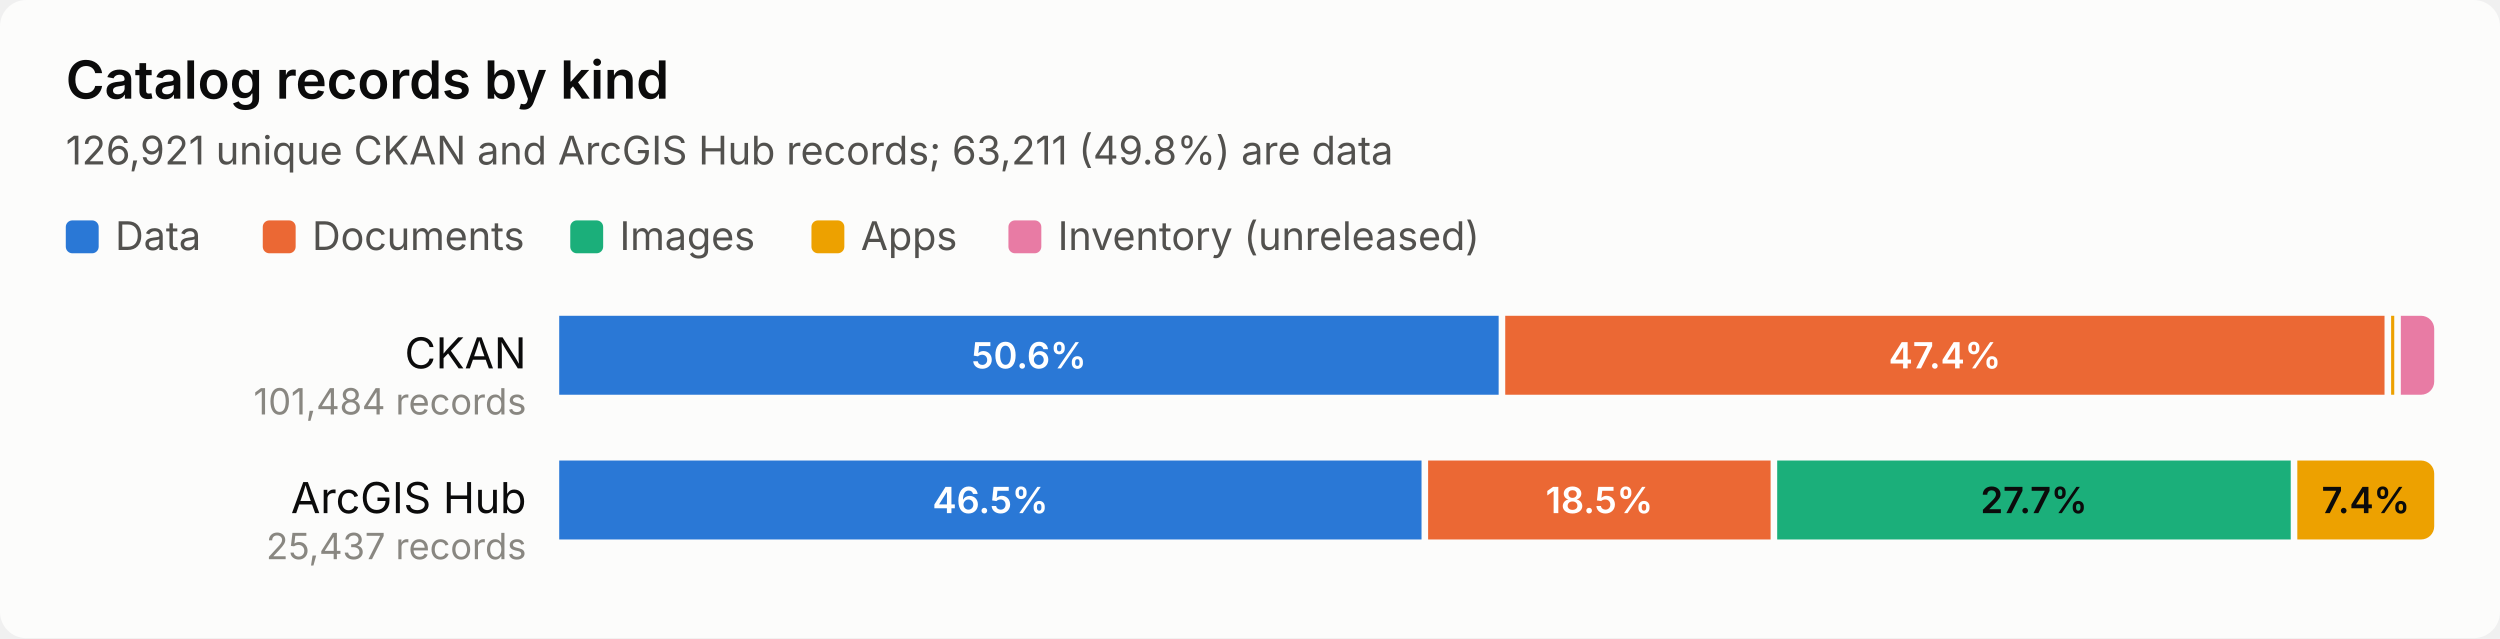
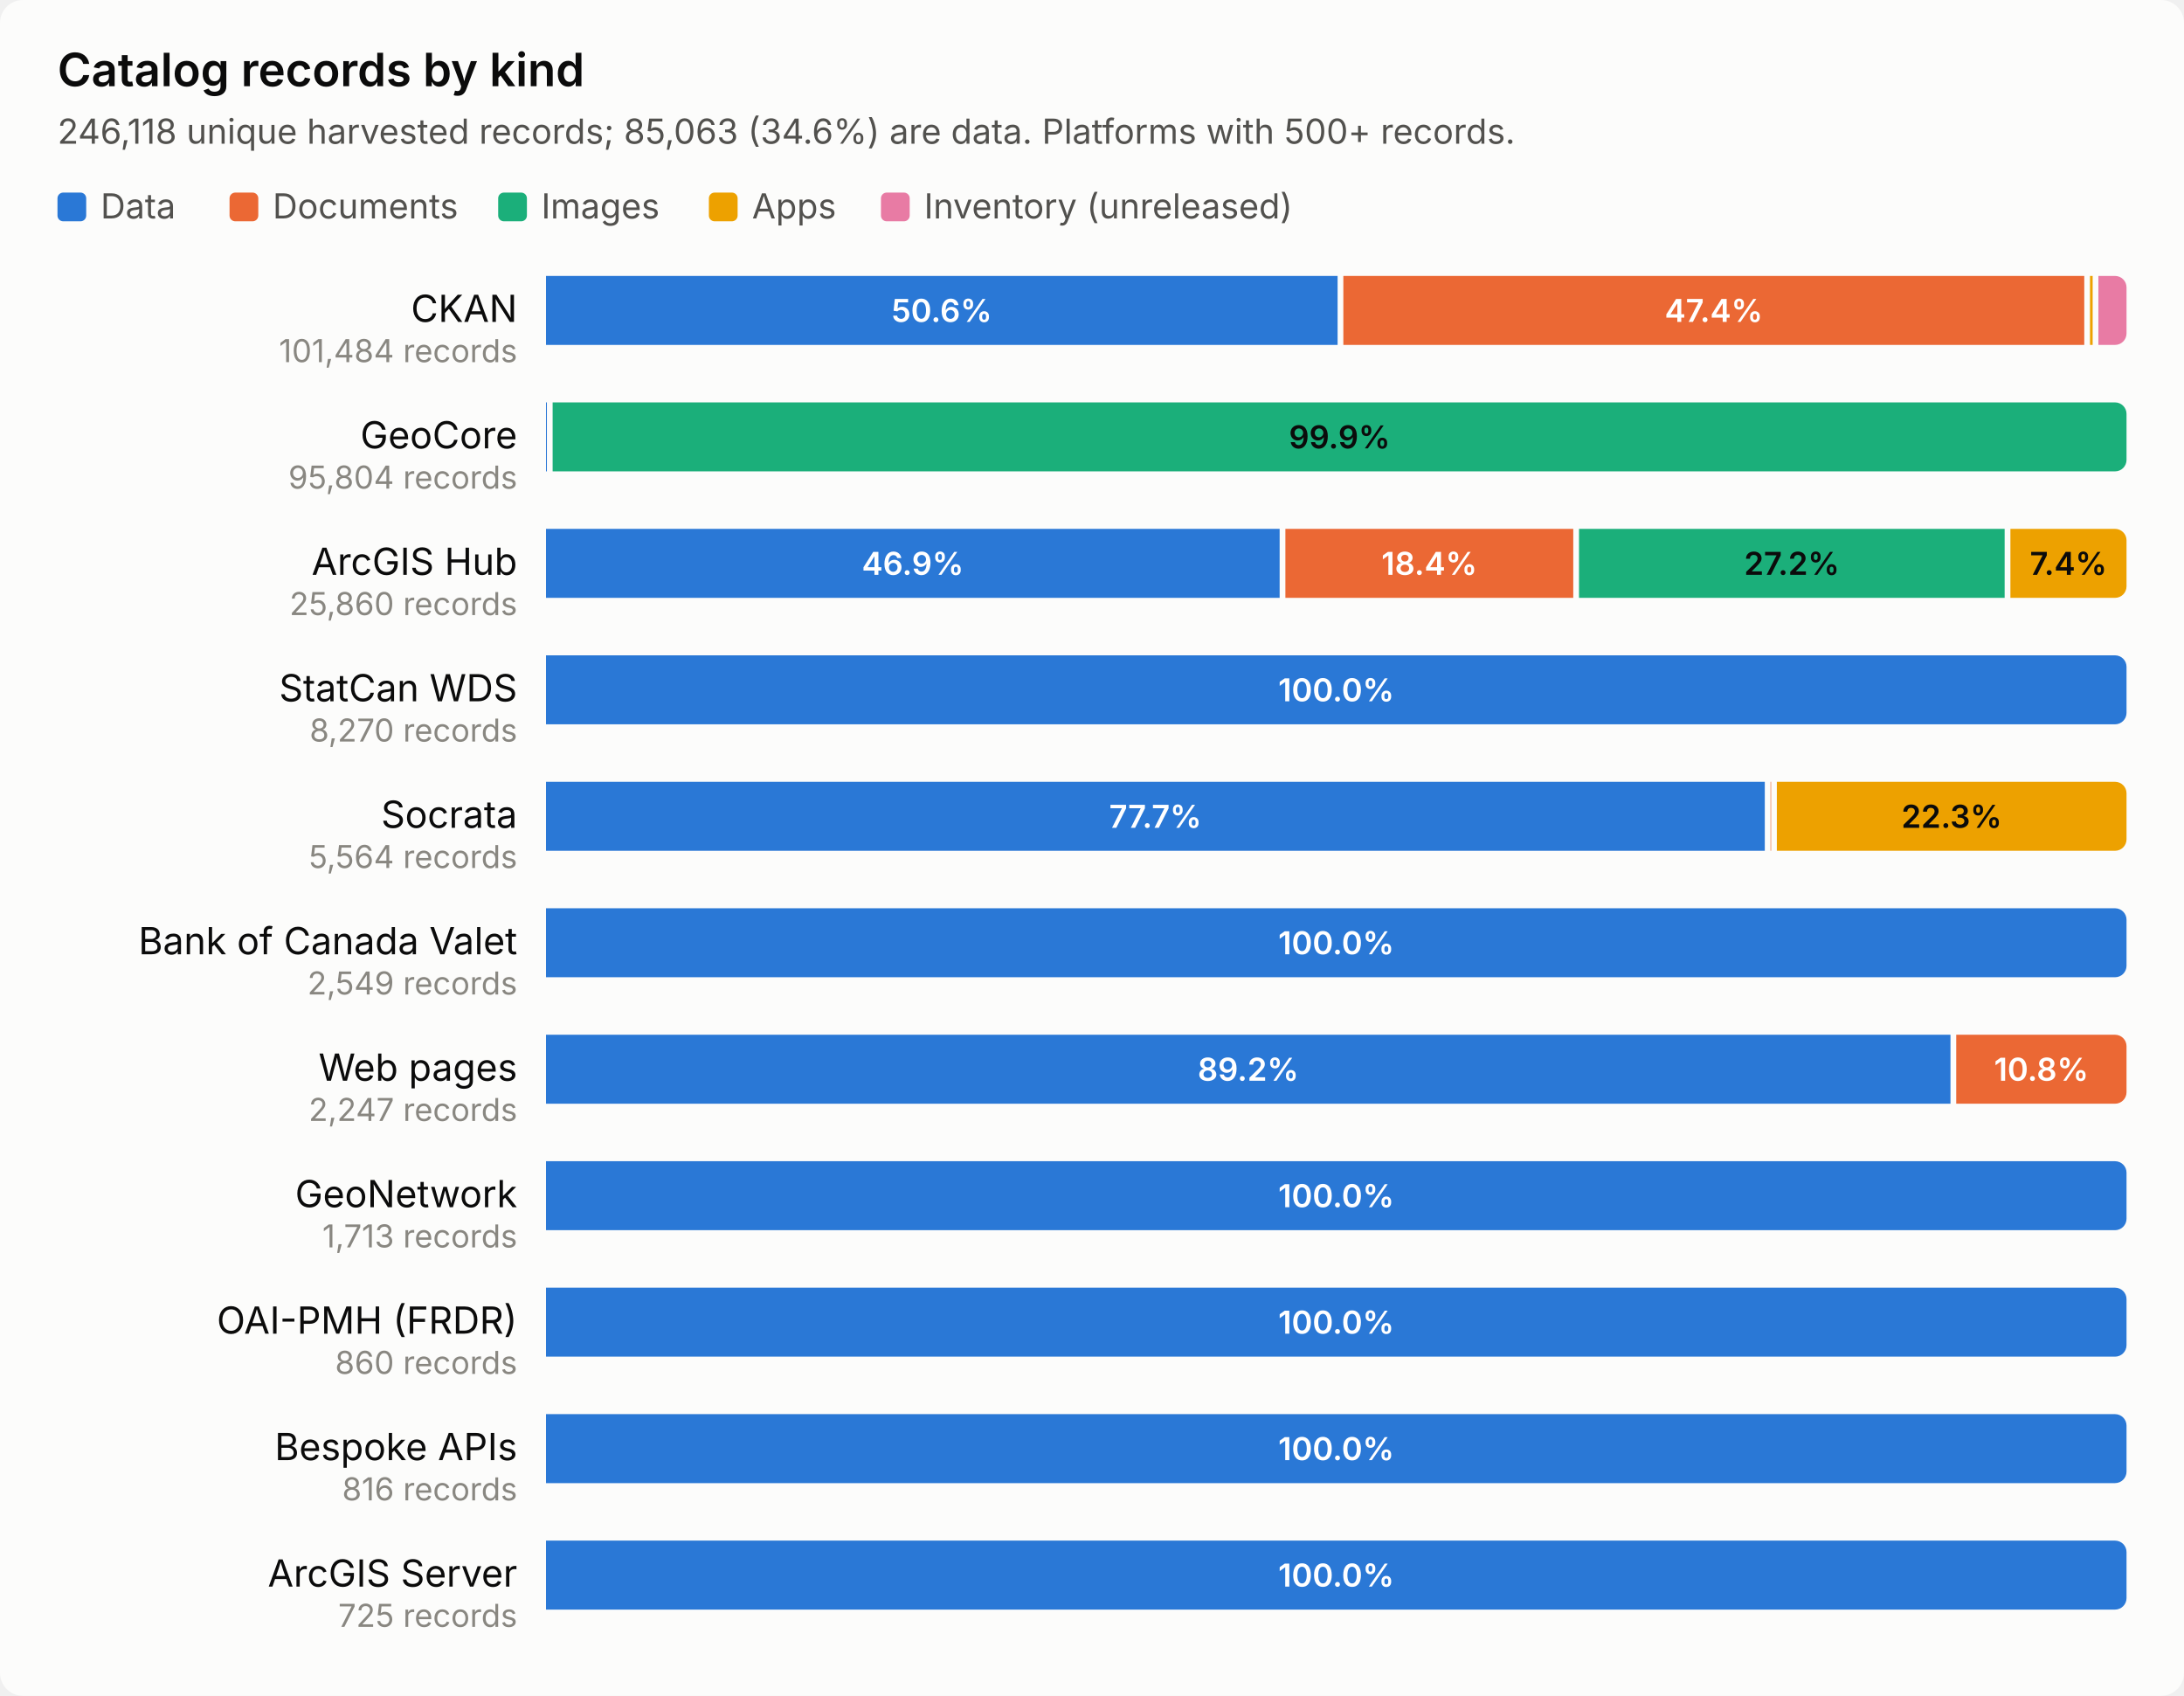
- <svg xmlns="http://www.w3.org/2000/svg" viewBox="0 0 760 194" width="760" height="194" role="img" aria-labelledby="t d">
+ <svg xmlns="http://www.w3.org/2000/svg" viewBox="0 0 760 590" width="760" height="590" role="img" aria-labelledby="t d">
  <style>
.t{font:600 16px system-ui,-apple-system,"Segoe UI",sans-serif} .st,.v{font:12px system-ui,-apple-system,"Segoe UI",sans-serif} .l{font:13px system-ui,-apple-system,"Segoe UI",sans-serif} .m{font:11px system-ui,-apple-system,"Segoe UI",sans-serif} .in{font:600 11px system-ui,-apple-system,"Segoe UI",sans-serif}
.v{font-variant-numeric:tabular-nums} .grid,.base{stroke-width:1}
.bg{fill:#fcfcfb} .t,.l{fill:#0b0b0b} .st,.v{fill:#52514e} .m{fill:#898781} .grid{stroke:#e1e0d9} .base{stroke:#c3c2b7} .s1{fill:#2a78d6} .s2{fill:#eb6834} .s3{fill:#1baf7a} .s4{fill:#eda100} .s5{fill:#e87ba4}
.i1,.i2{fill:#ffffff} .i3,.i4,.i5{fill:#0b0b0b}
@media (prefers-color-scheme: dark){.bg{fill:#1a1a19} .t,.l{fill:#ffffff} .st,.v{fill:#c3c2b7} .m{fill:#898781} .grid{stroke:#2c2c2a} .base{stroke:#383835} .s1{fill:#3987e5} .s2{fill:#d95926} .s3{fill:#199e70} .s4{fill:#c98500} .s5{fill:#d55181} .i3,.i5{fill:#ffffff}}
</style>
-   <rect class="bg" width="760" height="194" rx="8" />
+   <rect class="bg" width="760" height="590" rx="8" />
  <text class="t" x="20" y="30">Catalog records by kind</text>
-   <text class="st" x="20" y="50">126,921 unique CKAN and ArcGIS Hub records; 63,211 (49.8%) are data</text>
+   <text class="st" x="20" y="50">246,118 unique harvested records; 85,063 (34.6%) are data. Platforms with 500+ records.</text>
  <rect class="s1" x="20" y="67" width="10" height="10" rx="2" />
  <text class="v" x="35" y="76">Data</text>
  <rect class="s2" x="79.88" y="67" width="10" height="10" rx="2" />
  <text class="v" x="94.88" y="76">Documents</text>
  <rect class="s3" x="173.36" y="67" width="10" height="10" rx="2" />
  <text class="v" x="188.36" y="76">Images</text>
  <rect class="s4" x="246.68" y="67" width="10" height="10" rx="2" />
  <text class="v" x="261.68" y="76">Apps</text>
  <rect class="s5" x="306.56" y="67" width="10" height="10" rx="2" />
  <text class="v" x="321.56" y="76">Inventory (unreleased)</text>
-   <text class="l" x="160" y="112" text-anchor="end">CKAN</text>
-   <text class="m" x="160" y="126" text-anchor="end">101,484 records</text>
-   <path class="s1" d="M170,96h285.59v24h-285.59z" />
-   <text x="312.795" y="112" text-anchor="middle" class="in i1">50.6%</text>
-   <path class="s2" d="M457.59,96h267.306v24h-267.306z" />
-   <text x="591.243" y="112" text-anchor="middle" class="in i2">47.4%</text>
-   <path class="s4" d="M726.896,96h0.956v24h-0.956z" />
-   <path class="s5" d="M729.852,96h6.148a4,4 0 0 1 4,4v16a4,4 0 0 1 -4,4h-6.148z" />
-   <text class="l" x="160" y="156" text-anchor="end">ArcGIS Hub</text>
-   <text class="m" x="160" y="170" text-anchor="end">25,437 records</text>
-   <path class="s1" d="M170,140h262.145v24h-262.145z" />
-   <text x="301.072" y="156" text-anchor="middle" class="in i1">46.5%</text>
-   <path class="s2" d="M434.145,140h104.122v24h-104.122z" />
-   <text x="486.205" y="156" text-anchor="middle" class="in i2">18.5%</text>
-   <path class="s3" d="M540.266,140h156.116v24h-156.116z" />
-   <text x="618.324" y="156" text-anchor="middle" class="in i3">27.7%</text>
-   <path class="s4" d="M698.382,140h37.618a4,4 0 0 1 4,4v16a4,4 0 0 1 -4,4h-37.618z" />
-   <text x="719.191" y="156" text-anchor="middle" class="in i4">7.4%</text>
+   <text class="l" x="180" y="112" text-anchor="end">CKAN</text>
+   <text class="m" x="180" y="126" text-anchor="end">101,484 records</text>
+   <path class="s1" d="M190,96h275.463v24h-275.463z" />
+   <text x="327.731" y="112" text-anchor="middle" class="in i1">50.6%</text>
+   <path class="s2" d="M467.463,96h257.827v24h-257.827z" />
+   <text x="596.376" y="112" text-anchor="middle" class="in i2">47.4%</text>
+   <path class="s4" d="M727.29,96h0.922v24h-0.922z" />
+   <path class="s5" d="M730.212,96h5.788a4,4 0 0 1 4,4v16a4,4 0 0 1 -4,4h-5.788z" />
+   <text class="l" x="180" y="156" text-anchor="end">GeoCore</text>
+   <text class="m" x="180" y="170" text-anchor="end">95,804 records</text>
+   <path class="s1" d="M190,140h0.309v24h-0.309z" />
+   <path class="s3" d="M192.309,140h543.691a4,4 0 0 1 4,4v16a4,4 0 0 1 -4,4h-543.691z" />
+   <text x="466.154" y="156" text-anchor="middle" class="in i3">99.9%</text>
+   <text class="l" x="180" y="200" text-anchor="end">ArcGIS Hub</text>
+   <text class="m" x="180" y="214" text-anchor="end">25,860 records</text>
+   <path class="s1" d="M190,184h255.297v24h-255.297z" />
+   <text x="317.649" y="200" text-anchor="middle" class="in i1">46.9%</text>
+   <path class="s2" d="M447.297,184h100.175v24h-100.175z" />
+   <text x="497.385" y="200" text-anchor="middle" class="in i2">18.4%</text>
+   <path class="s3" d="M549.472,184h148.117v24h-148.117z" />
+   <text x="623.531" y="200" text-anchor="middle" class="in i3">27.2%</text>
+   <path class="s4" d="M699.589,184h36.411a4,4 0 0 1 4,4v16a4,4 0 0 1 -4,4h-36.411z" />
+   <text x="719.795" y="200" text-anchor="middle" class="in i4">7.4%</text>
+   <text class="l" x="180" y="244" text-anchor="end">StatCan WDS</text>
+   <text class="m" x="180" y="258" text-anchor="end">8,270 records</text>
+   <path class="s1" d="M190,228h546a4,4 0 0 1 4,4v16a4,4 0 0 1 -4,4h-546z" />
+   <text x="465" y="244" text-anchor="middle" class="in i1">100.0%</text>
+   <text class="l" x="180" y="288" text-anchor="end">Socrata</text>
+   <text class="m" x="180" y="302" text-anchor="end">5,564 records</text>
+   <path class="s1" d="M190,272h424.121v24h-424.121z" />
+   <text x="402.061" y="288" text-anchor="middle" class="in i1">77.7%</text>
+   <path class="s2" d="M616.121,272h0.196v24h-0.196z" />
+   <path class="s4" d="M618.318,272h117.682a4,4 0 0 1 4,4v16a4,4 0 0 1 -4,4h-117.682z" />
+   <text x="679.159" y="288" text-anchor="middle" class="in i4">22.3%</text>
+   <text class="l" x="180" y="332" text-anchor="end">Bank of Canada Valet</text>
+   <text class="m" x="180" y="346" text-anchor="end">2,549 records</text>
+   <path class="s1" d="M190,316h546a4,4 0 0 1 4,4v16a4,4 0 0 1 -4,4h-546z" />
+   <text x="465" y="332" text-anchor="middle" class="in i1">100.0%</text>
+   <text class="l" x="180" y="376" text-anchor="end">Web pages</text>
+   <text class="m" x="180" y="390" text-anchor="end">2,247 records</text>
+   <path class="s1" d="M190,360h488.737v24h-488.737z" />
+   <text x="434.368" y="376" text-anchor="middle" class="in i1">89.2%</text>
+   <path class="s2" d="M680.737,360h55.263a4,4 0 0 1 4,4v16a4,4 0 0 1 -4,4h-55.263z" />
+   <text x="710.368" y="376" text-anchor="middle" class="in i2">10.8%</text>
+   <text class="l" x="180" y="420" text-anchor="end">GeoNetwork</text>
+   <text class="m" x="180" y="434" text-anchor="end">1,713 records</text>
+   <path class="s1" d="M190,404h546a4,4 0 0 1 4,4v16a4,4 0 0 1 -4,4h-546z" />
+   <text x="465" y="420" text-anchor="middle" class="in i1">100.0%</text>
+   <text class="l" x="180" y="464" text-anchor="end">OAI-PMH (FRDR)</text>
+   <text class="m" x="180" y="478" text-anchor="end">860 records</text>
+   <path class="s1" d="M190,448h546a4,4 0 0 1 4,4v16a4,4 0 0 1 -4,4h-546z" />
+   <text x="465" y="464" text-anchor="middle" class="in i1">100.0%</text>
+   <text class="l" x="180" y="508" text-anchor="end">Bespoke APIs</text>
+   <text class="m" x="180" y="522" text-anchor="end">816 records</text>
+   <path class="s1" d="M190,492h546a4,4 0 0 1 4,4v16a4,4 0 0 1 -4,4h-546z" />
+   <text x="465" y="508" text-anchor="middle" class="in i1">100.0%</text>
+   <text class="l" x="180" y="552" text-anchor="end">ArcGIS Server</text>
+   <text class="m" x="180" y="566" text-anchor="end">725 records</text>
+   <path class="s1" d="M190,536h546a4,4 0 0 1 4,4v16a4,4 0 0 1 -4,4h-546z" />
+   <text x="465" y="552" text-anchor="middle" class="in i1">100.0%</text>
</svg>
